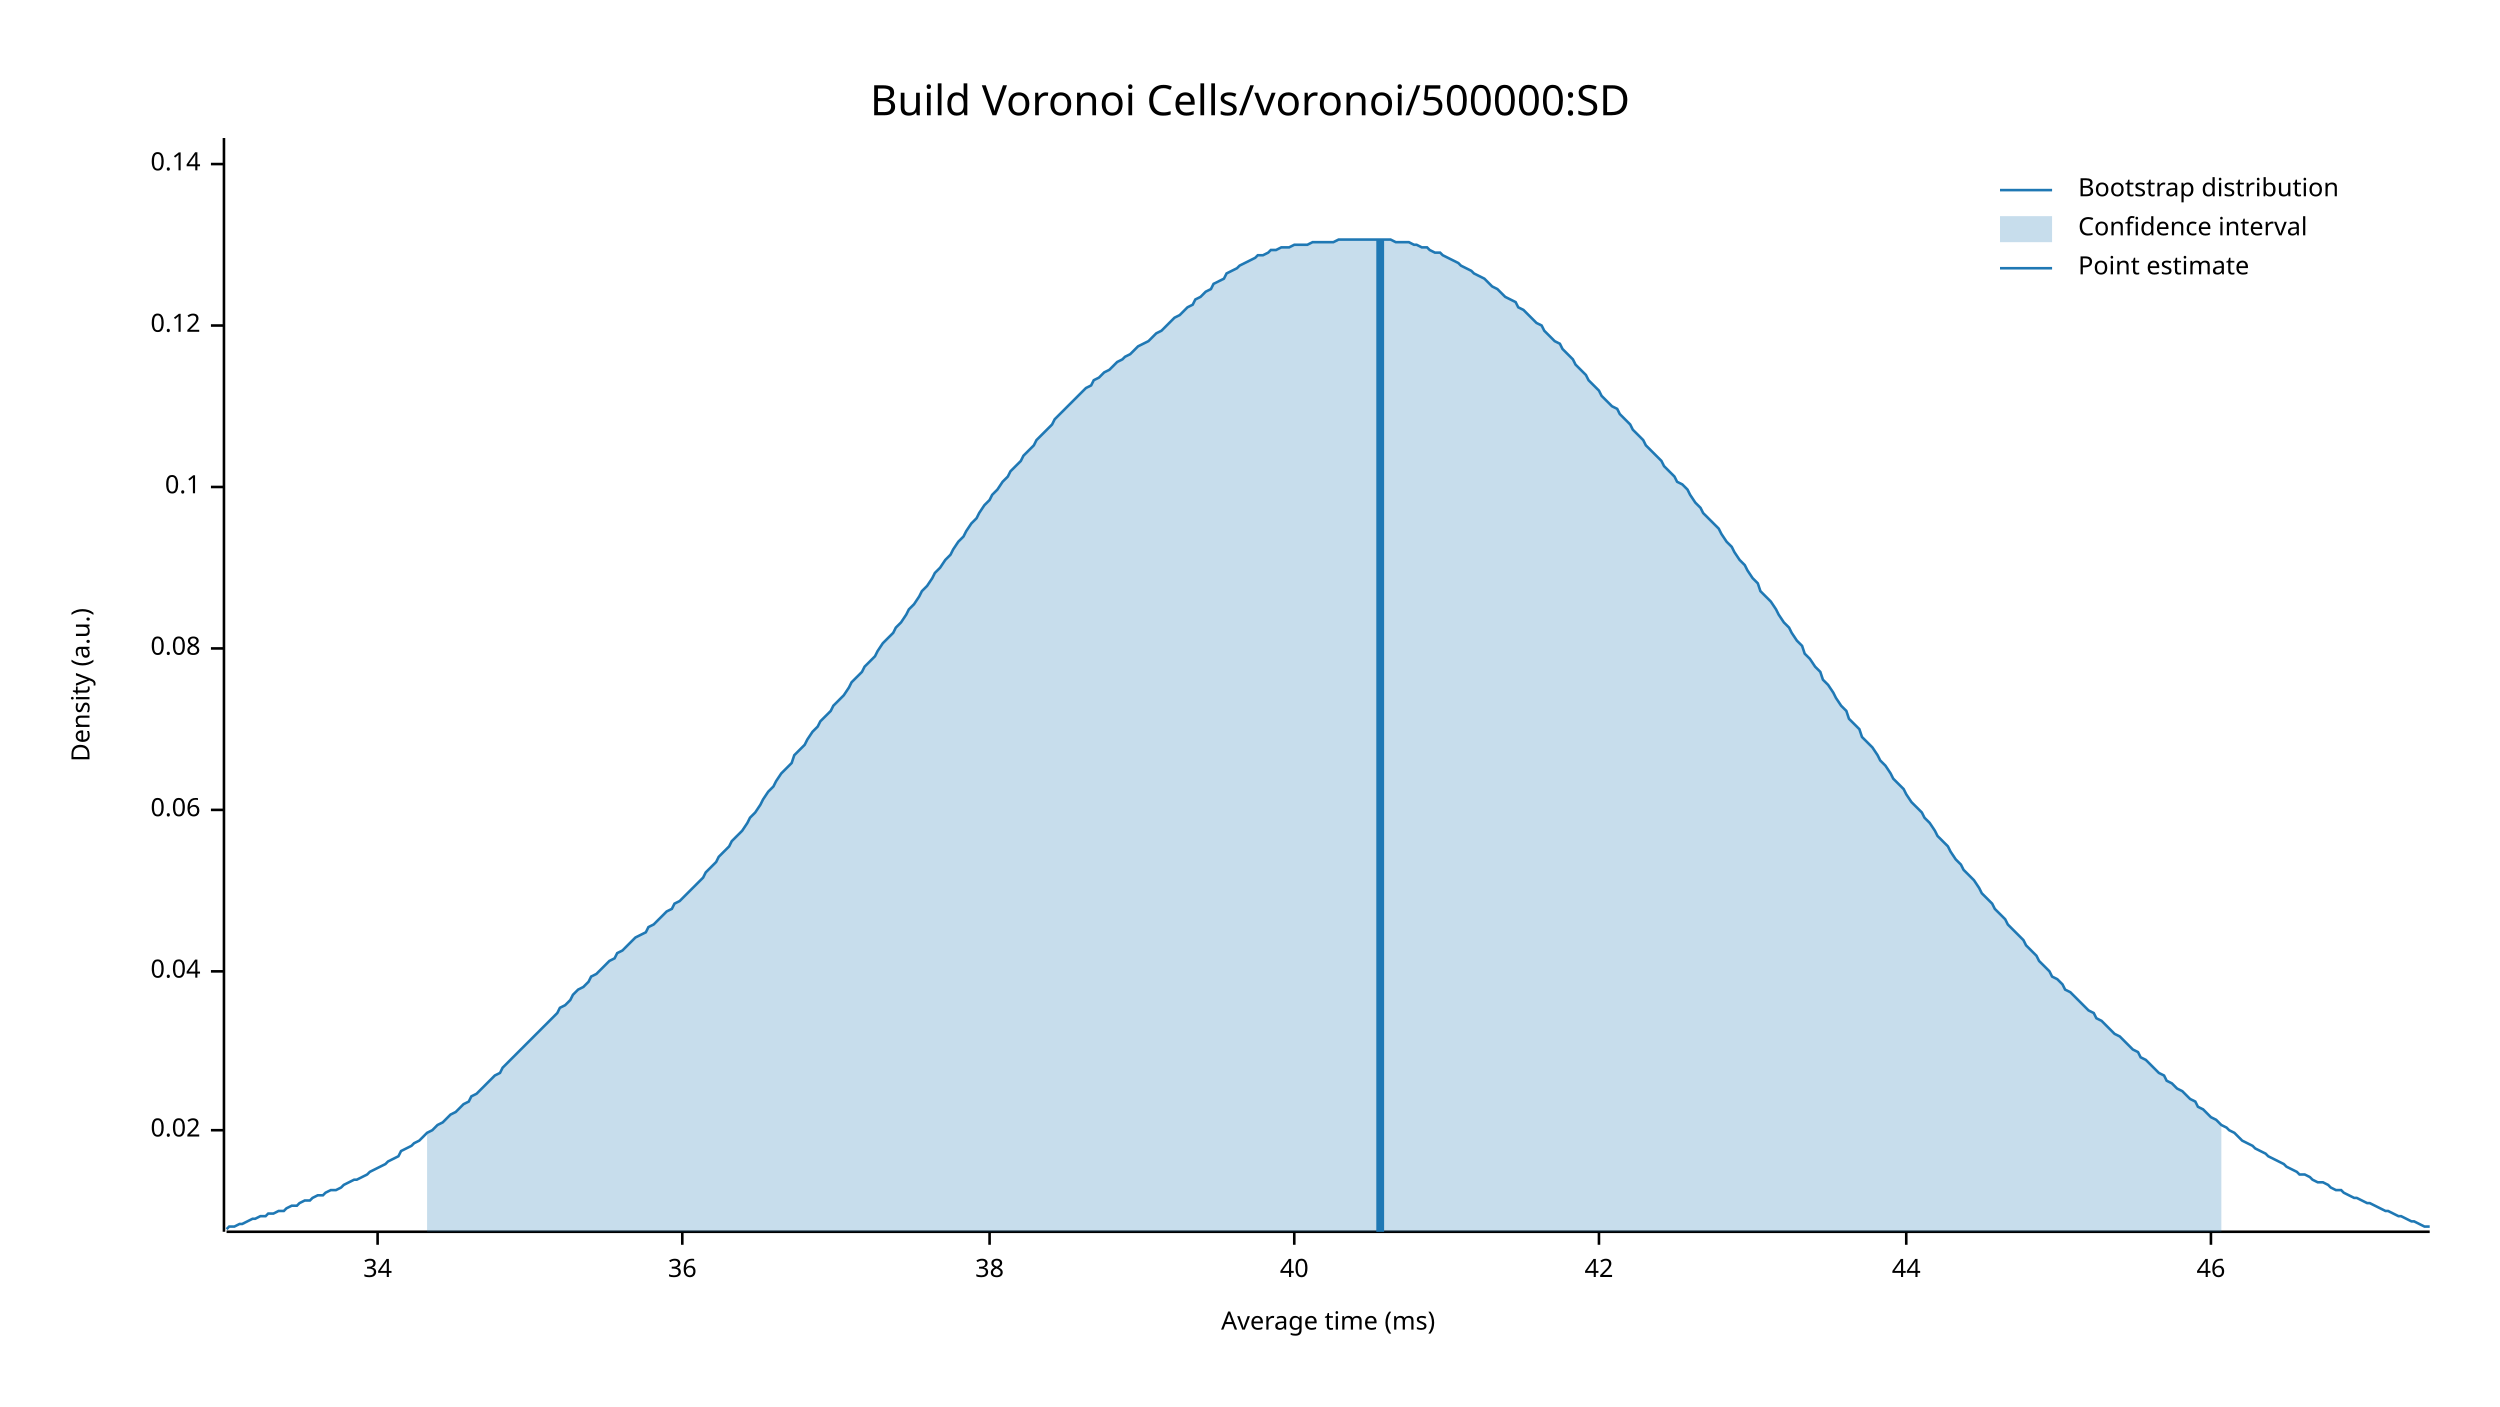
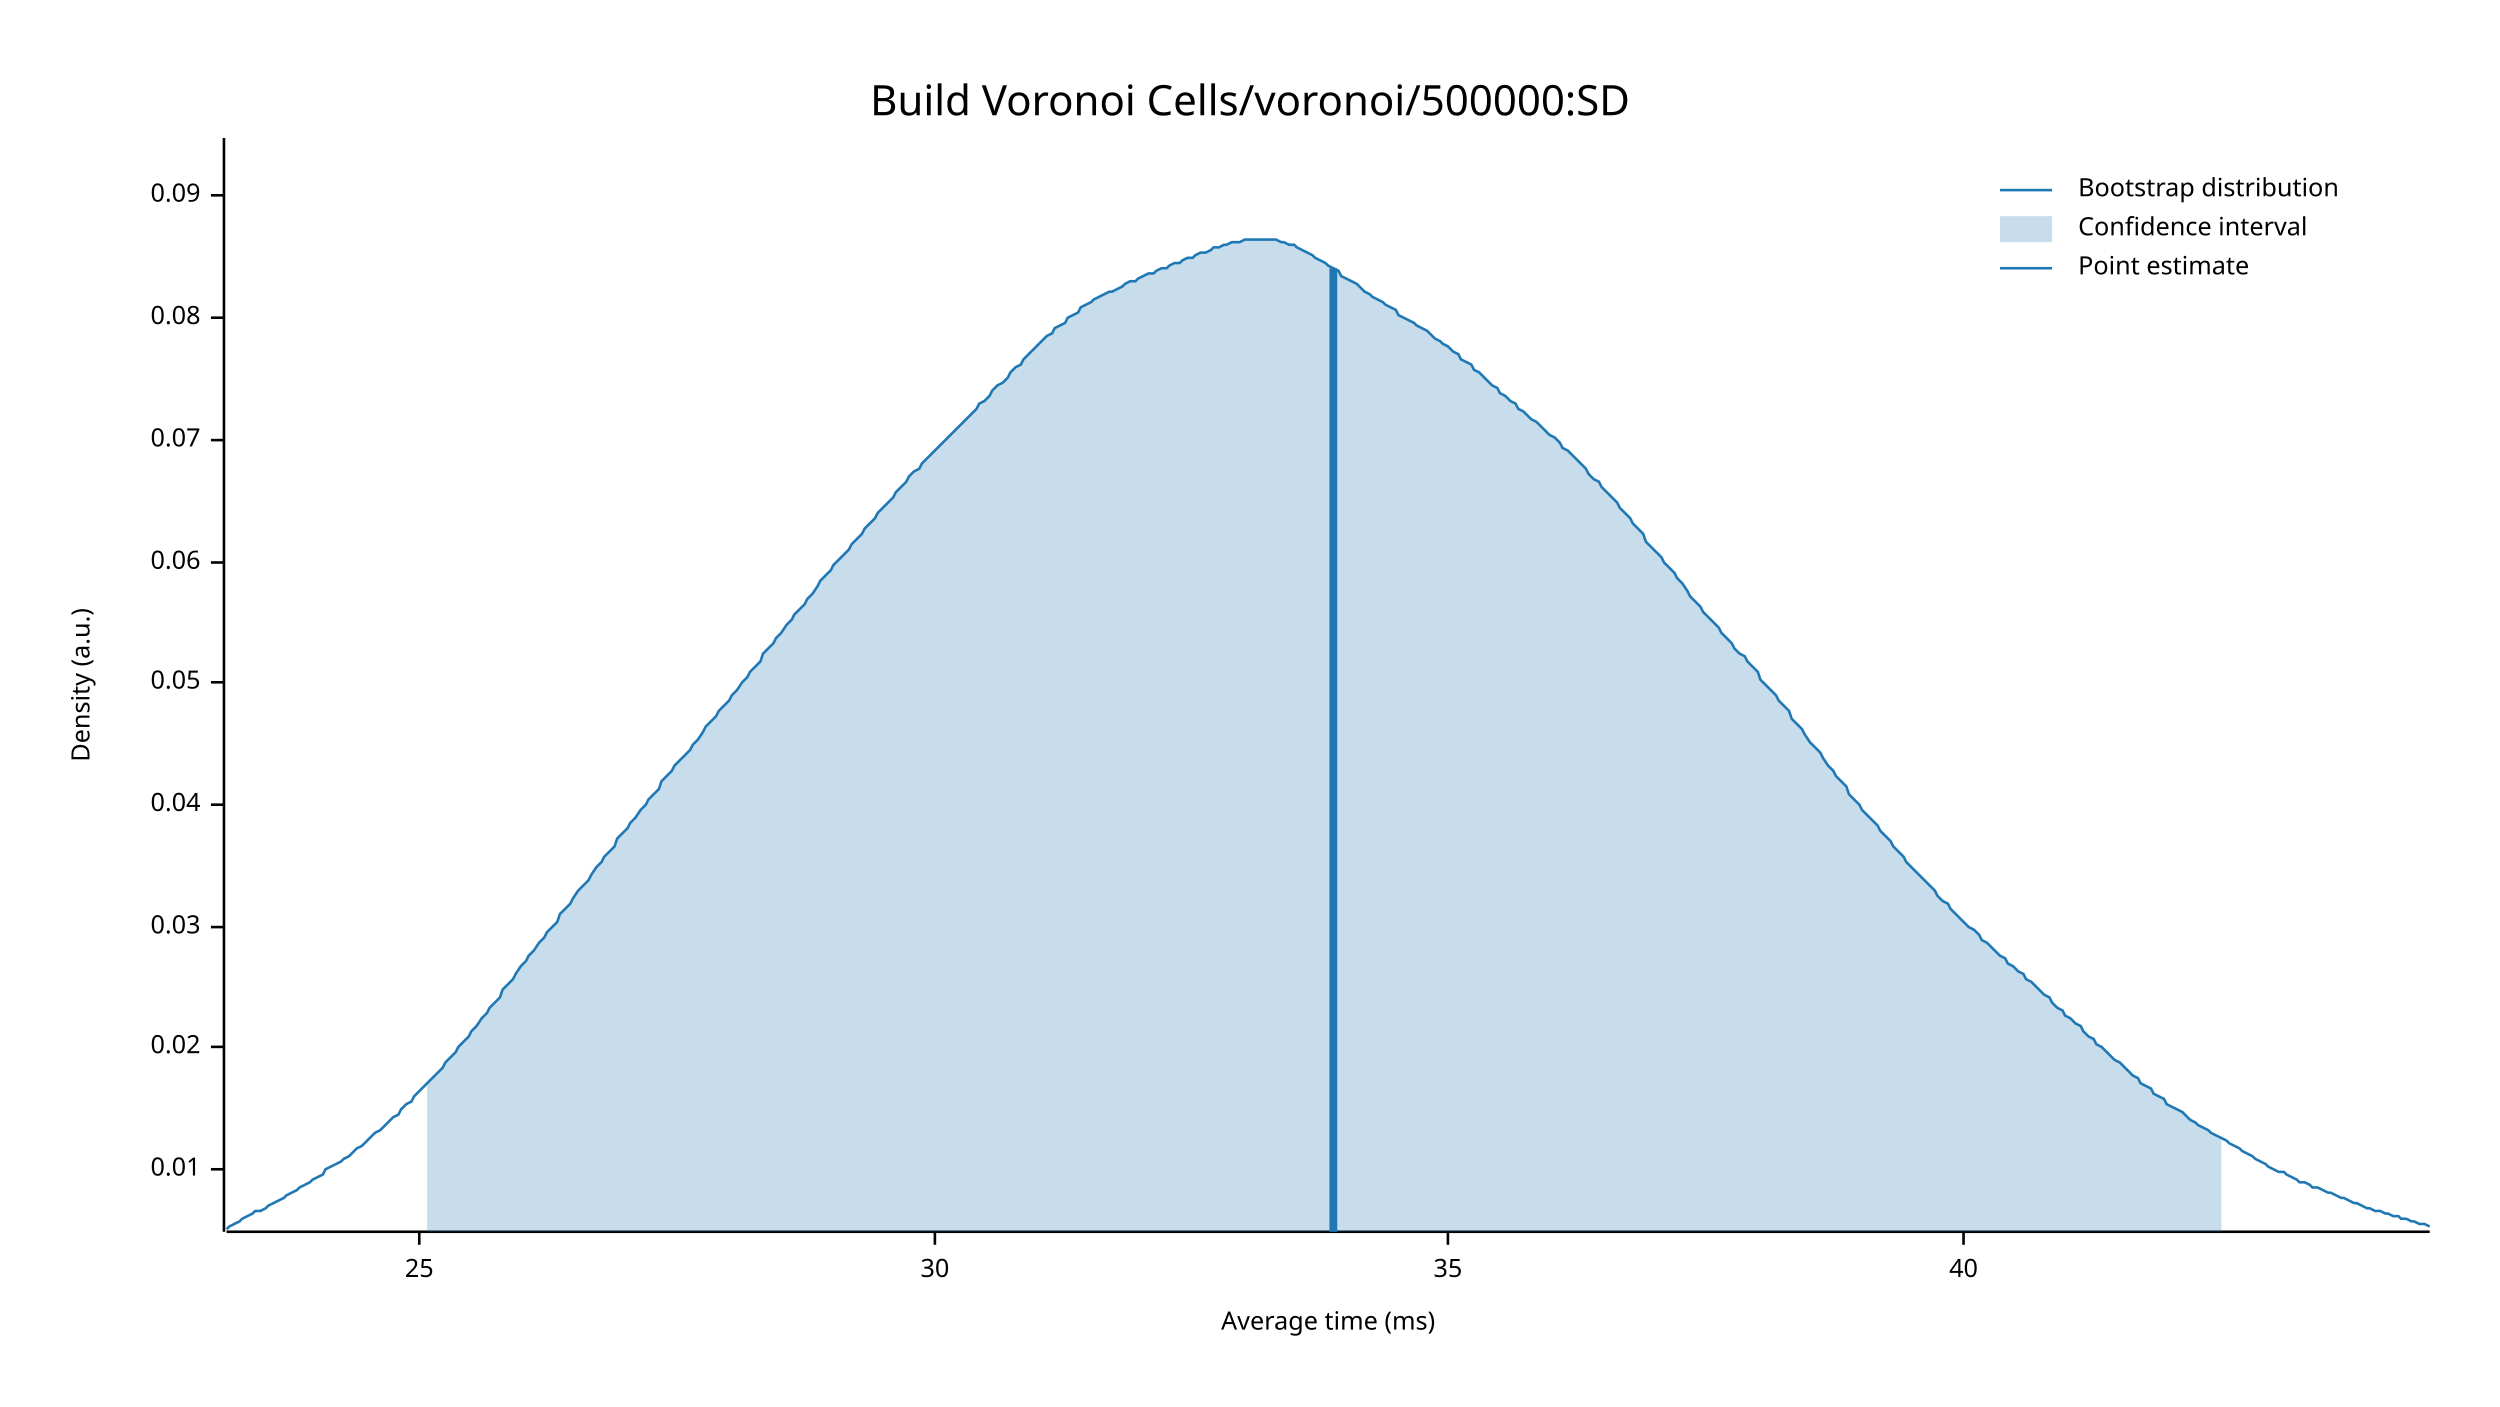
<svg xmlns="http://www.w3.org/2000/svg" width="960" height="540" viewBox="0 0 960 540">
  <text x="480" y="32" dy="0.76em" text-anchor="middle" font-family="sans-serif" font-size="16.129" opacity="1" fill="#000000">
Build Voronoi Cells/voronoi/500000:SD
</text>
  <text x="27" y="263" dy="0.76em" text-anchor="middle" font-family="sans-serif" font-size="9.677" opacity="1" fill="#000000" transform="rotate(270, 27, 263)">
Density (a.u.)
</text>
  <text x="510" y="513" dy="-0.5ex" text-anchor="middle" font-family="sans-serif" font-size="9.677" opacity="1" fill="#000000">
Average time (ms)
</text>
  <polyline fill="none" opacity="1" stroke="#000000" stroke-width="1" points="86,53 86,473 " />
-   <text x="77" y="434" dy="0.5ex" text-anchor="end" font-family="sans-serif" font-size="9.677" opacity="1" fill="#000000">
+   <text x="77" y="449" dy="0.5ex" text-anchor="end" font-family="sans-serif" font-size="9.677" opacity="1" fill="#000000">
+ 0.01
+ </text>
+   <polyline fill="none" opacity="1" stroke="#000000" stroke-width="1" points="81,449 86,449 " />
+   <text x="77" y="402" dy="0.5ex" text-anchor="end" font-family="sans-serif" font-size="9.677" opacity="1" fill="#000000">
0.02
</text>
-   <polyline fill="none" opacity="1" stroke="#000000" stroke-width="1" points="81,434 86,434 " />
-   <text x="77" y="373" dy="0.5ex" text-anchor="end" font-family="sans-serif" font-size="9.677" opacity="1" fill="#000000">
+   <polyline fill="none" opacity="1" stroke="#000000" stroke-width="1" points="81,402 86,402 " />
+   <text x="77" y="356" dy="0.5ex" text-anchor="end" font-family="sans-serif" font-size="9.677" opacity="1" fill="#000000">
+ 0.03
+ </text>
+   <polyline fill="none" opacity="1" stroke="#000000" stroke-width="1" points="81,356 86,356 " />
+   <text x="77" y="309" dy="0.5ex" text-anchor="end" font-family="sans-serif" font-size="9.677" opacity="1" fill="#000000">
0.04
</text>
-   <polyline fill="none" opacity="1" stroke="#000000" stroke-width="1" points="81,373 86,373 " />
-   <text x="77" y="311" dy="0.5ex" text-anchor="end" font-family="sans-serif" font-size="9.677" opacity="1" fill="#000000">
+   <polyline fill="none" opacity="1" stroke="#000000" stroke-width="1" points="81,309 86,309 " />
+   <text x="77" y="262" dy="0.5ex" text-anchor="end" font-family="sans-serif" font-size="9.677" opacity="1" fill="#000000">
+ 0.05
+ </text>
+   <polyline fill="none" opacity="1" stroke="#000000" stroke-width="1" points="81,262 86,262 " />
+   <text x="77" y="216" dy="0.5ex" text-anchor="end" font-family="sans-serif" font-size="9.677" opacity="1" fill="#000000">
0.06
</text>
-   <polyline fill="none" opacity="1" stroke="#000000" stroke-width="1" points="81,311 86,311 " />
-   <text x="77" y="249" dy="0.5ex" text-anchor="end" font-family="sans-serif" font-size="9.677" opacity="1" fill="#000000">
+   <polyline fill="none" opacity="1" stroke="#000000" stroke-width="1" points="81,216 86,216 " />
+   <text x="77" y="169" dy="0.5ex" text-anchor="end" font-family="sans-serif" font-size="9.677" opacity="1" fill="#000000">
+ 0.07
+ </text>
+   <polyline fill="none" opacity="1" stroke="#000000" stroke-width="1" points="81,169 86,169 " />
+   <text x="77" y="122" dy="0.5ex" text-anchor="end" font-family="sans-serif" font-size="9.677" opacity="1" fill="#000000">
0.08
</text>
-   <polyline fill="none" opacity="1" stroke="#000000" stroke-width="1" points="81,249 86,249 " />
-   <text x="77" y="187" dy="0.5ex" text-anchor="end" font-family="sans-serif" font-size="9.677" opacity="1" fill="#000000">
- 0.1
+   <polyline fill="none" opacity="1" stroke="#000000" stroke-width="1" points="81,122 86,122 " />
+   <text x="77" y="75" dy="0.5ex" text-anchor="end" font-family="sans-serif" font-size="9.677" opacity="1" fill="#000000">
+ 0.09
</text>
-   <polyline fill="none" opacity="1" stroke="#000000" stroke-width="1" points="81,187 86,187 " />
-   <text x="77" y="125" dy="0.5ex" text-anchor="end" font-family="sans-serif" font-size="9.677" opacity="1" fill="#000000">
- 0.12
+   <polyline fill="none" opacity="1" stroke="#000000" stroke-width="1" points="81,75 86,75 " />
+   <polyline fill="none" opacity="1" stroke="#000000" stroke-width="1" points="87,473 933,473 " />
+   <text x="161" y="483" dy="0.76em" text-anchor="middle" font-family="sans-serif" font-size="9.677" opacity="1" fill="#000000">
+ 25
</text>
-   <polyline fill="none" opacity="1" stroke="#000000" stroke-width="1" points="81,125 86,125 " />
-   <text x="77" y="63" dy="0.5ex" text-anchor="end" font-family="sans-serif" font-size="9.677" opacity="1" fill="#000000">
- 0.14
+   <polyline fill="none" opacity="1" stroke="#000000" stroke-width="1" points="161,473 161,478 " />
+   <text x="359" y="483" dy="0.76em" text-anchor="middle" font-family="sans-serif" font-size="9.677" opacity="1" fill="#000000">
+ 30
</text>
-   <polyline fill="none" opacity="1" stroke="#000000" stroke-width="1" points="81,63 86,63 " />
-   <polyline fill="none" opacity="1" stroke="#000000" stroke-width="1" points="87,473 933,473 " />
-   <text x="145" y="483" dy="0.76em" text-anchor="middle" font-family="sans-serif" font-size="9.677" opacity="1" fill="#000000">
- 34
+   <polyline fill="none" opacity="1" stroke="#000000" stroke-width="1" points="359,473 359,478 " />
+   <text x="556" y="483" dy="0.76em" text-anchor="middle" font-family="sans-serif" font-size="9.677" opacity="1" fill="#000000">
+ 35
</text>
-   <polyline fill="none" opacity="1" stroke="#000000" stroke-width="1" points="145,473 145,478 " />
-   <text x="262" y="483" dy="0.76em" text-anchor="middle" font-family="sans-serif" font-size="9.677" opacity="1" fill="#000000">
- 36
- </text>
-   <polyline fill="none" opacity="1" stroke="#000000" stroke-width="1" points="262,473 262,478 " />
-   <text x="380" y="483" dy="0.76em" text-anchor="middle" font-family="sans-serif" font-size="9.677" opacity="1" fill="#000000">
- 38
- </text>
-   <polyline fill="none" opacity="1" stroke="#000000" stroke-width="1" points="380,473 380,478 " />
-   <text x="497" y="483" dy="0.76em" text-anchor="middle" font-family="sans-serif" font-size="9.677" opacity="1" fill="#000000">
+   <polyline fill="none" opacity="1" stroke="#000000" stroke-width="1" points="556,473 556,478 " />
+   <text x="754" y="483" dy="0.76em" text-anchor="middle" font-family="sans-serif" font-size="9.677" opacity="1" fill="#000000">
40
</text>
-   <polyline fill="none" opacity="1" stroke="#000000" stroke-width="1" points="497,473 497,478 " />
-   <text x="614" y="483" dy="0.76em" text-anchor="middle" font-family="sans-serif" font-size="9.677" opacity="1" fill="#000000">
- 42
- </text>
-   <polyline fill="none" opacity="1" stroke="#000000" stroke-width="1" points="614,473 614,478 " />
-   <text x="732" y="483" dy="0.76em" text-anchor="middle" font-family="sans-serif" font-size="9.677" opacity="1" fill="#000000">
- 44
- </text>
-   <polyline fill="none" opacity="1" stroke="#000000" stroke-width="1" points="732,473 732,478 " />
-   <text x="849" y="483" dy="0.76em" text-anchor="middle" font-family="sans-serif" font-size="9.677" opacity="1" fill="#000000">
- 46
- </text>
-   <polyline fill="none" opacity="1" stroke="#000000" stroke-width="1" points="849,473 849,478 " />
-   <polyline fill="none" opacity="1" stroke="#1F78B4" stroke-width="1" points="87,472 88,471 90,471 92,470 93,470 95,469 97,468 98,468 100,467 102,467 103,466 105,466 107,465 109,465 110,464 112,463 114,463 115,462 117,461 119,461 120,460 122,459 124,459 125,458 127,457 129,457 131,456 132,455 134,454 136,453 137,453 139,452 141,451 142,450 144,449 146,448 148,447 149,446 151,445 153,444 154,442 156,441 158,440 159,439 161,438 163,436 164,435 166,434 168,432 170,431 171,430 173,428 175,427 176,426 178,424 180,423 181,421 183,420 185,418 187,416 188,415 190,413 192,412 193,410 195,408 197,406 198,405 200,403 202,401 203,400 205,398 207,396 209,394 210,393 212,391 214,389 215,387 217,386 219,384 220,382 222,380 224,379 226,377 227,375 229,374 231,372 232,371 234,369 236,368 237,366 239,365 241,363 242,362 244,360 246,359 248,358 249,356 251,355 253,353 254,352 256,350 258,349 259,347 261,346 263,344 265,342 266,341 268,339 270,337 271,335 273,333 275,331 276,329 278,327 280,325 281,323 283,321 285,319 287,316 288,314 290,312 292,309 293,307 295,304 297,302 298,300 300,297 302,295 304,293 305,290 307,288 309,286 310,284 312,281 314,279 315,277 317,275 319,273 320,271 322,269 324,267 326,264 327,262 329,260 331,258 332,256 334,254 336,252 337,250 339,247 341,245 343,243 344,241 346,239 348,236 349,234 351,232 353,229 354,227 356,225 358,222 359,220 361,218 363,215 365,213 366,211 368,208 370,206 371,204 373,201 375,199 376,197 378,194 380,192 381,190 383,188 385,185 387,183 388,181 390,179 392,177 393,175 395,173 397,171 398,169 400,167 402,165 404,163 405,161 407,159 409,157 410,156 412,154 414,152 415,151 417,149 419,148 420,146 422,145 424,143 426,142 427,141 429,139 431,138 432,137 434,136 436,134 437,133 439,132 441,131 443,129 444,128 446,127 448,125 449,124 451,122 453,121 454,120 456,118 458,117 459,115 461,114 463,112 465,111 466,109 468,108 470,107 471,105 473,104 475,103 476,102 478,101 480,100 482,99 483,98 485,98 487,97 488,96 490,96 492,95 493,95 495,95 497,94 498,94 500,94 502,94 504,93 505,93 507,93 509,93 510,93 512,93 514,92 515,92 517,92 519,92 521,92 522,92 524,92 526,92 527,92 529,92 531,92 532,92 534,92 536,93 537,93 539,93 541,93 543,94 544,94 546,95 548,95 549,96 551,97 553,97 554,98 556,99 558,100 560,101 561,102 563,103 565,104 566,105 568,106 570,107 571,108 573,110 575,111 576,112 578,114 580,115 582,116 583,118 585,119 587,121 588,122 590,124 592,125 593,127 595,129 597,131 599,132 600,134 602,136 604,138 605,140 607,142 609,144 610,146 612,148 614,150 615,152 617,154 619,156 621,157 622,159 624,161 626,163 627,165 629,167 631,169 632,171 634,173 636,175 638,177 639,179 641,181 643,183 644,185 646,186 648,188 649,190 651,193 653,195 654,197 656,199 658,201 660,203 661,205 663,208 665,210 666,212 668,215 670,217 671,219 673,222 675,224 676,227 678,229 680,231 682,234 683,236 685,239 687,241 688,243 690,246 692,248 693,251 695,253 697,256 699,258 700,261 702,263 704,266 705,268 707,271 709,273 710,276 712,278 714,280 715,283 717,285 719,287 721,290 722,292 724,294 726,297 727,299 729,301 731,303 732,305 734,308 736,310 738,312 739,314 741,316 743,319 744,321 746,323 748,325 749,327 751,330 753,332 754,334 756,336 758,338 760,341 761,343 763,345 765,347 766,349 768,351 770,353 771,355 773,357 775,359 777,361 778,363 780,365 782,367 783,369 785,371 787,373 788,375 790,376 792,378 793,380 795,381 797,383 799,385 800,386 802,388 804,389 805,391 807,392 809,394 810,395 812,397 814,398 816,400 817,401 819,403 821,404 822,406 824,407 826,409 827,410 829,412 831,413 832,415 834,416 836,418 838,419 839,420 841,422 843,423 844,425 846,426 848,428 849,429 851,430 853,432 855,433 856,434 858,435 860,437 861,438 863,439 865,440 866,441 868,442 870,443 871,444 873,445 875,446 877,447 878,448 880,449 882,450 883,451 885,451 887,452 888,453 890,454 892,454 894,455 895,456 897,457 899,457 900,458 902,459 904,460 905,460 907,461 909,462 910,462 912,463 914,464 916,465 917,465 919,466 921,467 922,467 924,468 926,469 927,469 929,470 931,471 933,471 " />
-   <polygon opacity="0.25" fill="#1F78B4" points="164,435 166,434 168,432 170,431 171,430 173,428 175,427 176,426 178,424 180,423 181,421 183,420 185,418 187,416 188,415 190,413 192,412 193,410 195,408 197,406 198,405 200,403 202,401 203,400 205,398 207,396 209,394 210,393 212,391 214,389 215,387 217,386 219,384 220,382 222,380 224,379 226,377 227,375 229,374 231,372 232,371 234,369 236,368 237,366 239,365 241,363 242,362 244,360 246,359 248,358 249,356 251,355 253,353 254,352 256,350 258,349 259,347 261,346 263,344 265,342 266,341 268,339 270,337 271,335 273,333 275,331 276,329 278,327 280,325 281,323 283,321 285,319 287,316 288,314 290,312 292,309 293,307 295,304 297,302 298,300 300,297 302,295 304,293 305,290 307,288 309,286 310,284 312,281 314,279 315,277 317,275 319,273 320,271 322,269 324,267 326,264 327,262 329,260 331,258 332,256 334,254 336,252 337,250 339,247 341,245 343,243 344,241 346,239 348,236 349,234 351,232 353,229 354,227 356,225 358,222 359,220 361,218 363,215 365,213 366,211 368,208 370,206 371,204 373,201 375,199 376,197 378,194 380,192 381,190 383,188 385,185 387,183 388,181 390,179 392,177 393,175 395,173 397,171 398,169 400,167 402,165 404,163 405,161 407,159 409,157 410,156 412,154 414,152 415,151 417,149 419,148 420,146 422,145 424,143 426,142 427,141 429,139 431,138 432,137 434,136 436,134 437,133 439,132 441,131 443,129 444,128 446,127 448,125 449,124 451,122 453,121 454,120 456,118 458,117 459,115 461,114 463,112 465,111 466,109 468,108 470,107 471,105 473,104 475,103 476,102 478,101 480,100 482,99 483,98 485,98 487,97 488,96 490,96 492,95 493,95 495,95 497,94 498,94 500,94 502,94 504,93 505,93 507,93 509,93 510,93 512,93 514,92 515,92 517,92 519,92 521,92 522,92 524,92 526,92 527,92 529,92 531,92 532,92 534,92 536,93 537,93 539,93 541,93 543,94 544,94 546,95 548,95 549,96 551,97 553,97 554,98 556,99 558,100 560,101 561,102 563,103 565,104 566,105 568,106 570,107 571,108 573,110 575,111 576,112 578,114 580,115 582,116 583,118 585,119 587,121 588,122 590,124 592,125 593,127 595,129 597,131 599,132 600,134 602,136 604,138 605,140 607,142 609,144 610,146 612,148 614,150 615,152 617,154 619,156 621,157 622,159 624,161 626,163 627,165 629,167 631,169 632,171 634,173 636,175 638,177 639,179 641,181 643,183 644,185 646,186 648,188 649,190 651,193 653,195 654,197 656,199 658,201 660,203 661,205 663,208 665,210 666,212 668,215 670,217 671,219 673,222 675,224 676,227 678,229 680,231 682,234 683,236 685,239 687,241 688,243 690,246 692,248 693,251 695,253 697,256 699,258 700,261 702,263 704,266 705,268 707,271 709,273 710,276 712,278 714,280 715,283 717,285 719,287 721,290 722,292 724,294 726,297 727,299 729,301 731,303 732,305 734,308 736,310 738,312 739,314 741,316 743,319 744,321 746,323 748,325 749,327 751,330 753,332 754,334 756,336 758,338 760,341 761,343 763,345 765,347 766,349 768,351 770,353 771,355 773,357 775,359 777,361 778,363 780,365 782,367 783,369 785,371 787,373 788,375 790,376 792,378 793,380 795,381 797,383 799,385 800,386 802,388 804,389 805,391 807,392 809,394 810,395 812,397 814,398 816,400 817,401 819,403 821,404 822,406 824,407 826,409 827,410 829,412 831,413 832,415 834,416 836,418 838,419 839,420 841,422 843,423 844,425 846,426 848,428 849,429 851,430 853,432 853,473 164,473 " />
-   <polyline fill="none" opacity="1" stroke="#1F78B4" stroke-width="3" points="530,473 530,92 " />
+   <polyline fill="none" opacity="1" stroke="#000000" stroke-width="1" points="754,473 754,478 " />
+   <polyline fill="none" opacity="1" stroke="#1F78B4" stroke-width="1" points="87,472 88,471 90,470 92,469 93,468 95,467 97,466 98,465 100,465 102,464 103,463 105,462 107,461 109,460 110,459 112,458 114,457 115,456 117,455 119,454 120,453 122,452 124,451 125,449 127,448 129,447 131,446 132,445 134,444 136,442 137,441 139,440 141,438 142,437 144,435 146,434 148,432 149,431 151,429 153,428 154,426 156,424 158,423 159,421 161,419 163,417 164,416 166,414 168,412 170,410 171,408 173,406 175,404 176,402 178,400 180,398 181,396 183,394 185,391 187,389 188,387 190,385 192,383 193,380 195,378 197,376 198,374 200,371 202,369 203,367 205,365 207,362 209,360 210,358 212,356 214,354 215,351 217,349 219,347 220,345 222,342 224,340 226,338 227,336 229,333 231,331 232,329 234,327 236,325 237,322 239,320 241,318 242,316 244,314 246,311 248,309 249,307 251,305 253,303 254,300 256,298 258,296 259,294 261,292 263,290 265,288 266,286 268,284 270,281 271,279 273,277 275,275 276,273 278,271 280,269 281,267 283,265 285,262 287,260 288,258 290,256 292,254 293,251 295,249 297,247 298,245 300,243 302,240 304,238 305,236 307,234 309,232 310,230 312,228 314,225 315,223 317,221 319,219 320,217 322,215 324,213 326,211 327,209 329,207 331,205 332,203 334,201 336,199 337,197 339,195 341,193 343,191 344,189 346,187 348,185 349,183 351,181 353,180 354,178 356,176 358,174 359,173 361,171 363,169 365,167 366,166 368,164 370,162 371,161 373,159 375,157 376,155 378,154 380,152 381,150 383,148 385,147 387,145 388,143 390,141 392,140 393,138 395,136 397,134 398,133 400,131 402,129 404,128 405,126 407,125 409,124 410,122 412,121 414,120 415,118 417,117 419,116 420,115 422,114 424,113 426,112 427,112 429,111 431,110 432,109 434,108 436,108 437,107 439,106 441,105 443,105 444,104 446,103 448,103 449,102 451,101 453,101 454,100 456,99 458,99 459,98 461,97 463,97 465,96 466,95 468,95 470,94 471,94 473,93 475,93 476,93 478,92 480,92 482,92 483,92 485,92 487,92 488,92 490,92 492,93 493,93 495,94 497,94 498,95 500,96 502,97 504,98 505,99 507,100 509,101 510,102 512,103 514,104 515,106 517,107 519,108 521,109 522,110 524,112 526,113 527,114 529,115 531,116 532,117 534,118 536,119 537,121 539,122 541,123 543,124 544,125 546,126 548,127 549,128 551,130 553,131 554,132 556,133 558,135 560,136 561,138 563,139 565,140 566,142 568,143 570,145 571,146 573,148 575,149 576,151 578,152 580,154 582,155 583,157 585,158 587,160 588,161 590,162 592,164 593,165 595,167 597,168 599,170 600,172 602,173 604,175 605,176 607,178 609,180 610,182 612,184 614,185 615,187 617,189 619,191 621,193 622,195 624,197 626,199 627,201 629,203 631,205 632,208 634,210 636,212 638,214 639,216 641,218 643,220 644,222 646,224 648,227 649,229 651,231 653,233 654,235 656,237 658,239 660,241 661,243 663,245 665,247 666,249 668,251 670,252 671,254 673,256 675,258 676,261 678,263 680,265 682,267 683,269 685,271 687,273 688,276 690,278 692,280 693,282 695,285 697,287 699,289 700,291 702,294 704,296 705,298 707,300 709,302 710,305 712,307 714,309 715,311 717,313 719,315 721,317 722,319 724,321 726,323 727,325 729,327 731,329 732,331 734,333 736,335 738,337 739,338 741,340 743,342 744,344 746,346 748,347 749,349 751,351 753,353 754,354 756,356 758,357 760,359 761,361 763,362 765,364 766,365 768,367 770,368 771,370 773,371 775,373 777,374 778,376 780,377 782,379 783,380 785,382 787,383 788,385 790,387 792,388 793,390 795,391 797,393 799,394 800,396 802,398 804,399 805,401 807,402 809,404 810,405 812,407 814,408 816,410 817,411 819,413 821,414 822,416 824,417 826,418 827,420 829,421 831,422 832,424 834,425 836,426 838,427 839,428 841,430 843,431 844,432 846,433 848,434 849,435 851,436 853,437 855,438 856,439 858,440 860,441 861,442 863,443 865,444 866,445 868,446 870,447 871,448 873,449 875,450 877,450 878,451 880,452 882,453 883,454 885,454 887,455 888,456 890,456 892,457 894,458 895,458 897,459 899,460 900,460 902,461 904,462 905,462 907,463 909,464 910,464 912,465 914,465 916,466 917,466 919,467 921,467 922,468 924,468 926,469 927,469 929,470 931,470 933,471 " />
+   <polygon opacity="0.25" fill="#1F78B4" points="164,416 166,414 168,412 170,410 171,408 173,406 175,404 176,402 178,400 180,398 181,396 183,394 185,391 187,389 188,387 190,385 192,383 193,380 195,378 197,376 198,374 200,371 202,369 203,367 205,365 207,362 209,360 210,358 212,356 214,354 215,351 217,349 219,347 220,345 222,342 224,340 226,338 227,336 229,333 231,331 232,329 234,327 236,325 237,322 239,320 241,318 242,316 244,314 246,311 248,309 249,307 251,305 253,303 254,300 256,298 258,296 259,294 261,292 263,290 265,288 266,286 268,284 270,281 271,279 273,277 275,275 276,273 278,271 280,269 281,267 283,265 285,262 287,260 288,258 290,256 292,254 293,251 295,249 297,247 298,245 300,243 302,240 304,238 305,236 307,234 309,232 310,230 312,228 314,225 315,223 317,221 319,219 320,217 322,215 324,213 326,211 327,209 329,207 331,205 332,203 334,201 336,199 337,197 339,195 341,193 343,191 344,189 346,187 348,185 349,183 351,181 353,180 354,178 356,176 358,174 359,173 361,171 363,169 365,167 366,166 368,164 370,162 371,161 373,159 375,157 376,155 378,154 380,152 381,150 383,148 385,147 387,145 388,143 390,141 392,140 393,138 395,136 397,134 398,133 400,131 402,129 404,128 405,126 407,125 409,124 410,122 412,121 414,120 415,118 417,117 419,116 420,115 422,114 424,113 426,112 427,112 429,111 431,110 432,109 434,108 436,108 437,107 439,106 441,105 443,105 444,104 446,103 448,103 449,102 451,101 453,101 454,100 456,99 458,99 459,98 461,97 463,97 465,96 466,95 468,95 470,94 471,94 473,93 475,93 476,93 478,92 480,92 482,92 483,92 485,92 487,92 488,92 490,92 492,93 493,93 495,94 497,94 498,95 500,96 502,97 504,98 505,99 507,100 509,101 510,102 512,103 514,104 515,106 517,107 519,108 521,109 522,110 524,112 526,113 527,114 529,115 531,116 532,117 534,118 536,119 537,121 539,122 541,123 543,124 544,125 546,126 548,127 549,128 551,130 553,131 554,132 556,133 558,135 560,136 561,138 563,139 565,140 566,142 568,143 570,145 571,146 573,148 575,149 576,151 578,152 580,154 582,155 583,157 585,158 587,160 588,161 590,162 592,164 593,165 595,167 597,168 599,170 600,172 602,173 604,175 605,176 607,178 609,180 610,182 612,184 614,185 615,187 617,189 619,191 621,193 622,195 624,197 626,199 627,201 629,203 631,205 632,208 634,210 636,212 638,214 639,216 641,218 643,220 644,222 646,224 648,227 649,229 651,231 653,233 654,235 656,237 658,239 660,241 661,243 663,245 665,247 666,249 668,251 670,252 671,254 673,256 675,258 676,261 678,263 680,265 682,267 683,269 685,271 687,273 688,276 690,278 692,280 693,282 695,285 697,287 699,289 700,291 702,294 704,296 705,298 707,300 709,302 710,305 712,307 714,309 715,311 717,313 719,315 721,317 722,319 724,321 726,323 727,325 729,327 731,329 732,331 734,333 736,335 738,337 739,338 741,340 743,342 744,344 746,346 748,347 749,349 751,351 753,353 754,354 756,356 758,357 760,359 761,361 763,362 765,364 766,365 768,367 770,368 771,370 773,371 775,373 777,374 778,376 780,377 782,379 783,380 785,382 787,383 788,385 790,387 792,388 793,390 795,391 797,393 799,394 800,396 802,398 804,399 805,401 807,402 809,404 810,405 812,407 814,408 816,410 817,411 819,413 821,414 822,416 824,417 826,418 827,420 829,421 831,422 832,424 834,425 836,426 838,427 839,428 841,430 843,431 844,432 846,433 848,434 849,435 851,436 853,437 853,473 164,473 " />
+   <polyline fill="none" opacity="1" stroke="#1F78B4" stroke-width="3" points="512,473 512,103 " />
  <text x="798" y="68" dy="0.76em" text-anchor="start" font-family="sans-serif" font-size="9.677" opacity="1" fill="#000000">
Bootstrap distribution
</text>
  <text x="798" y="83" dy="0.76em" text-anchor="start" font-family="sans-serif" font-size="9.677" opacity="1" fill="#000000">
Confidence interval
</text>
  <text x="798" y="98" dy="0.76em" text-anchor="start" font-family="sans-serif" font-size="9.677" opacity="1" fill="#000000">
Point estimate
</text>
  <polyline fill="none" opacity="1" stroke="#1F78B4" stroke-width="1" points="768,73 788,73 " />
  <rect x="768" y="83" width="20" height="10" opacity="0.25" fill="#1F78B4" stroke="none" />
  <polyline fill="none" opacity="1" stroke="#1F78B4" stroke-width="1" points="768,103 788,103 " />
</svg>
